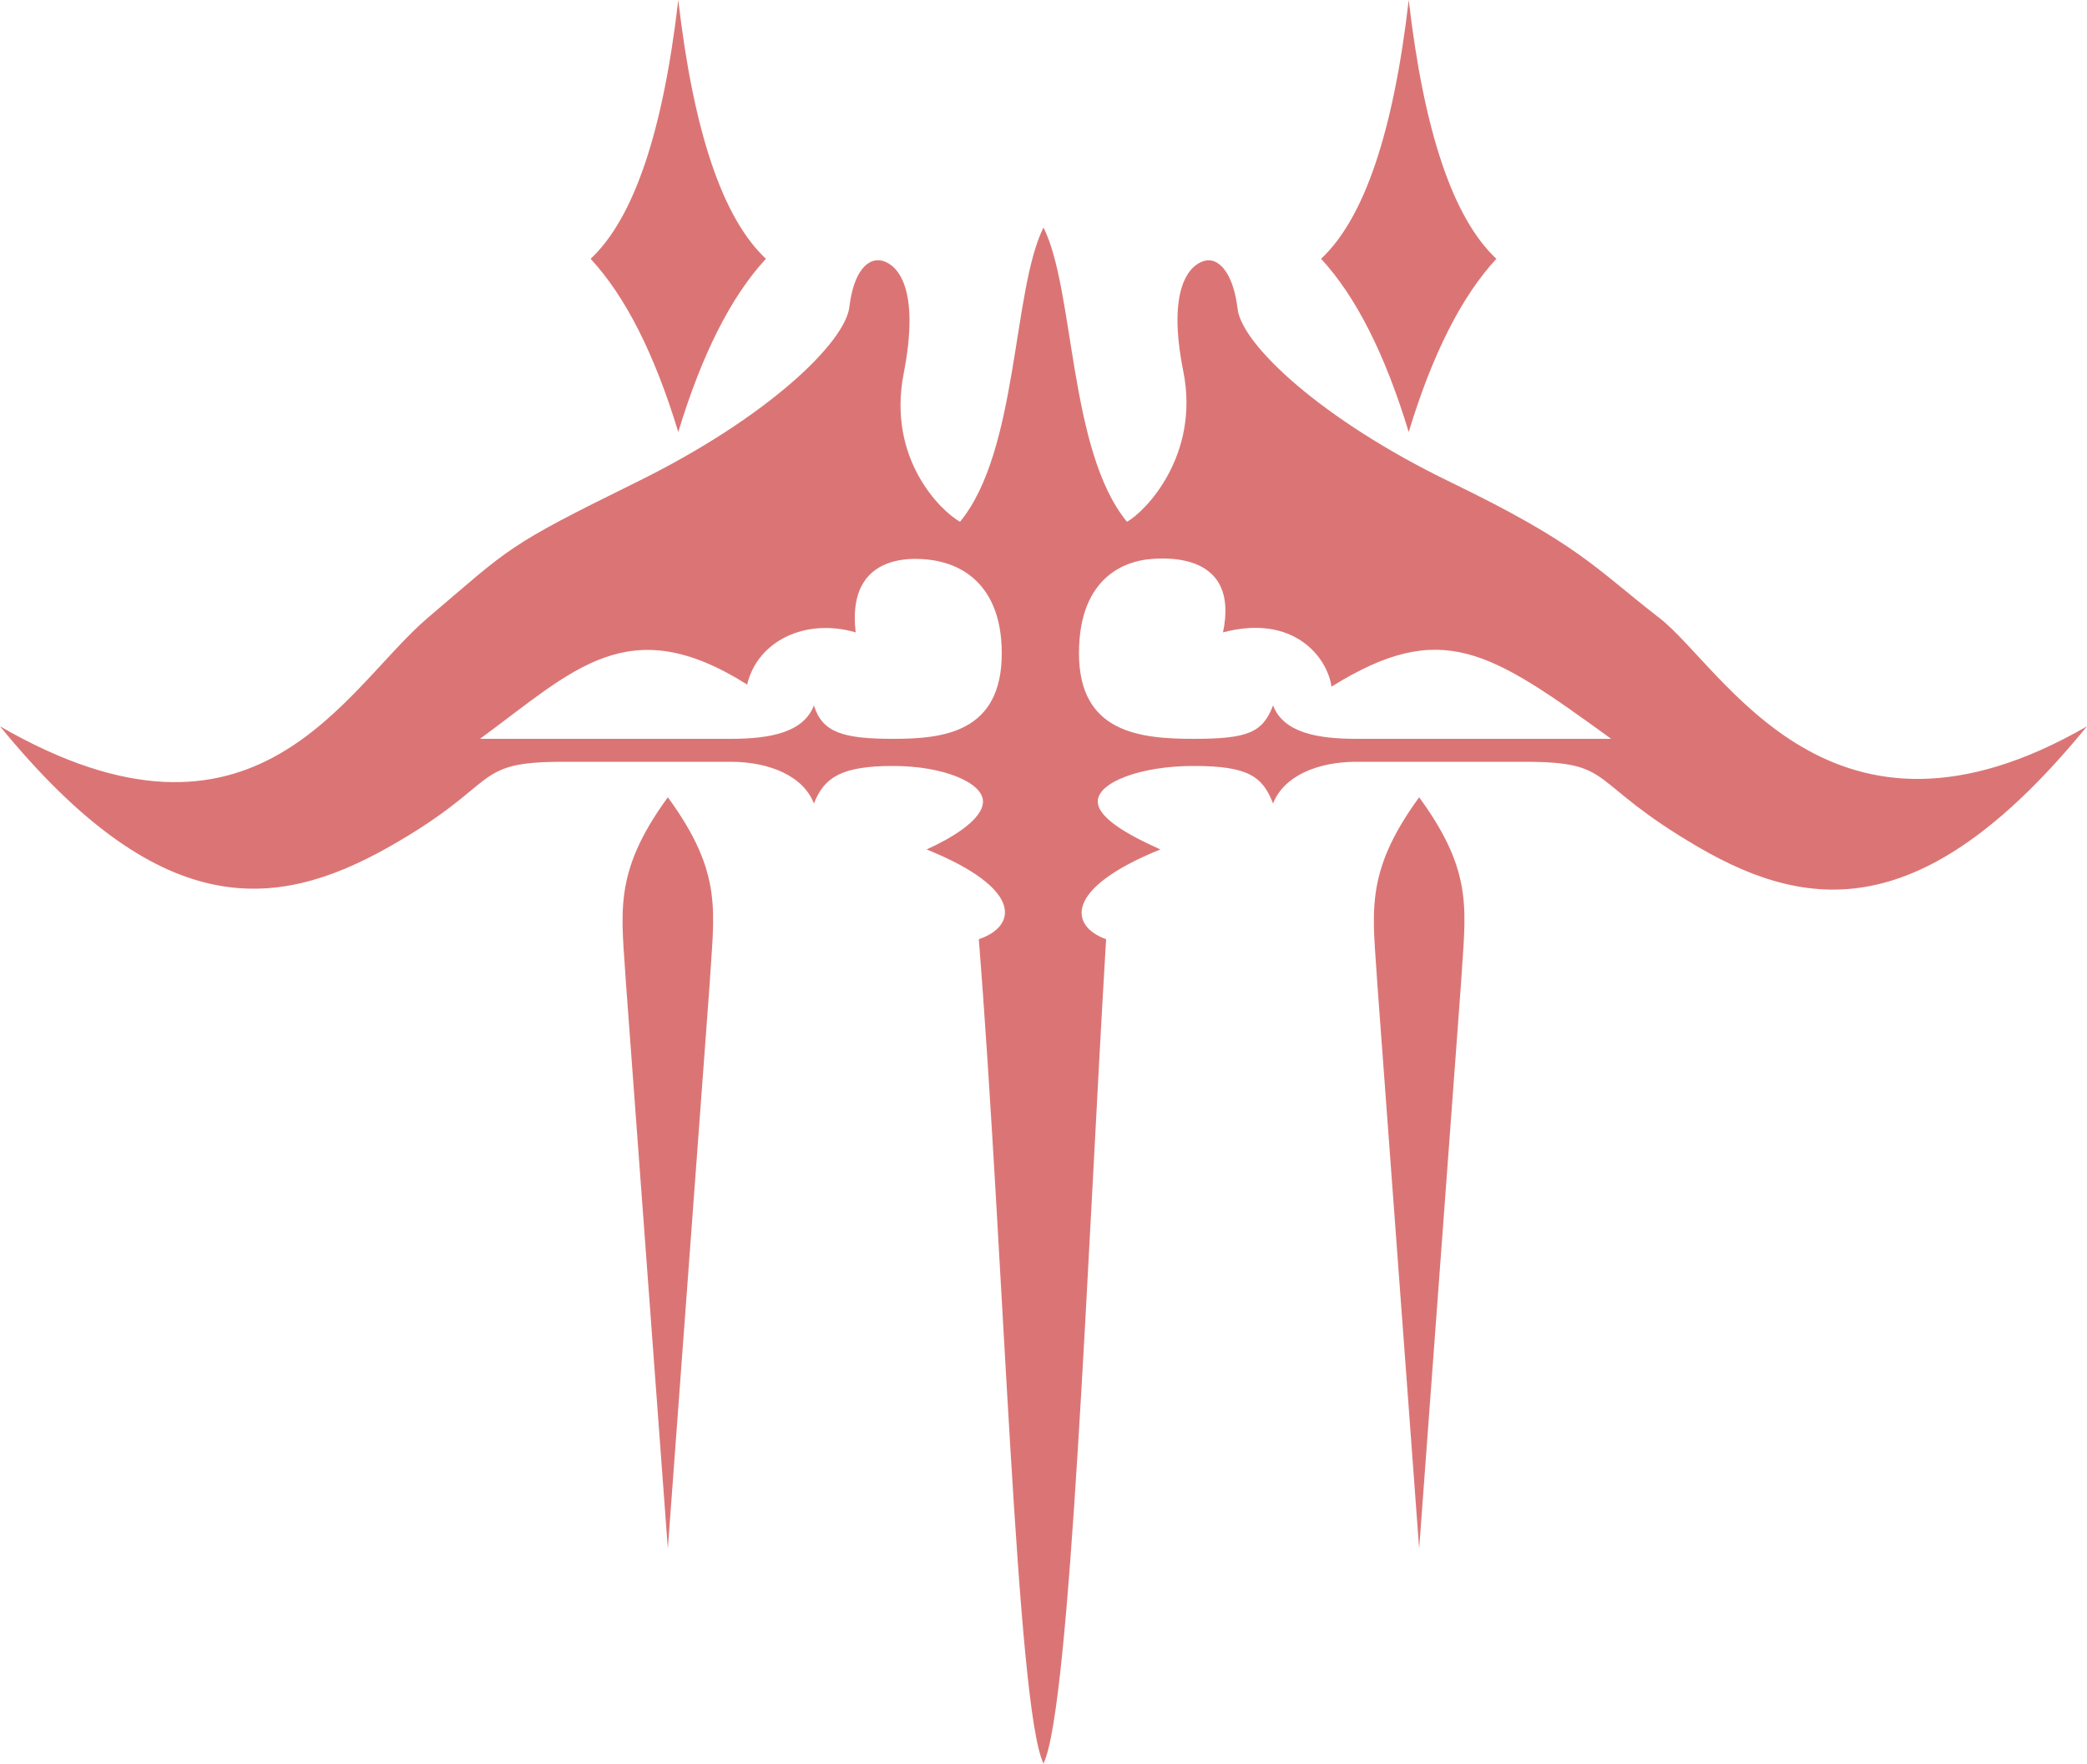
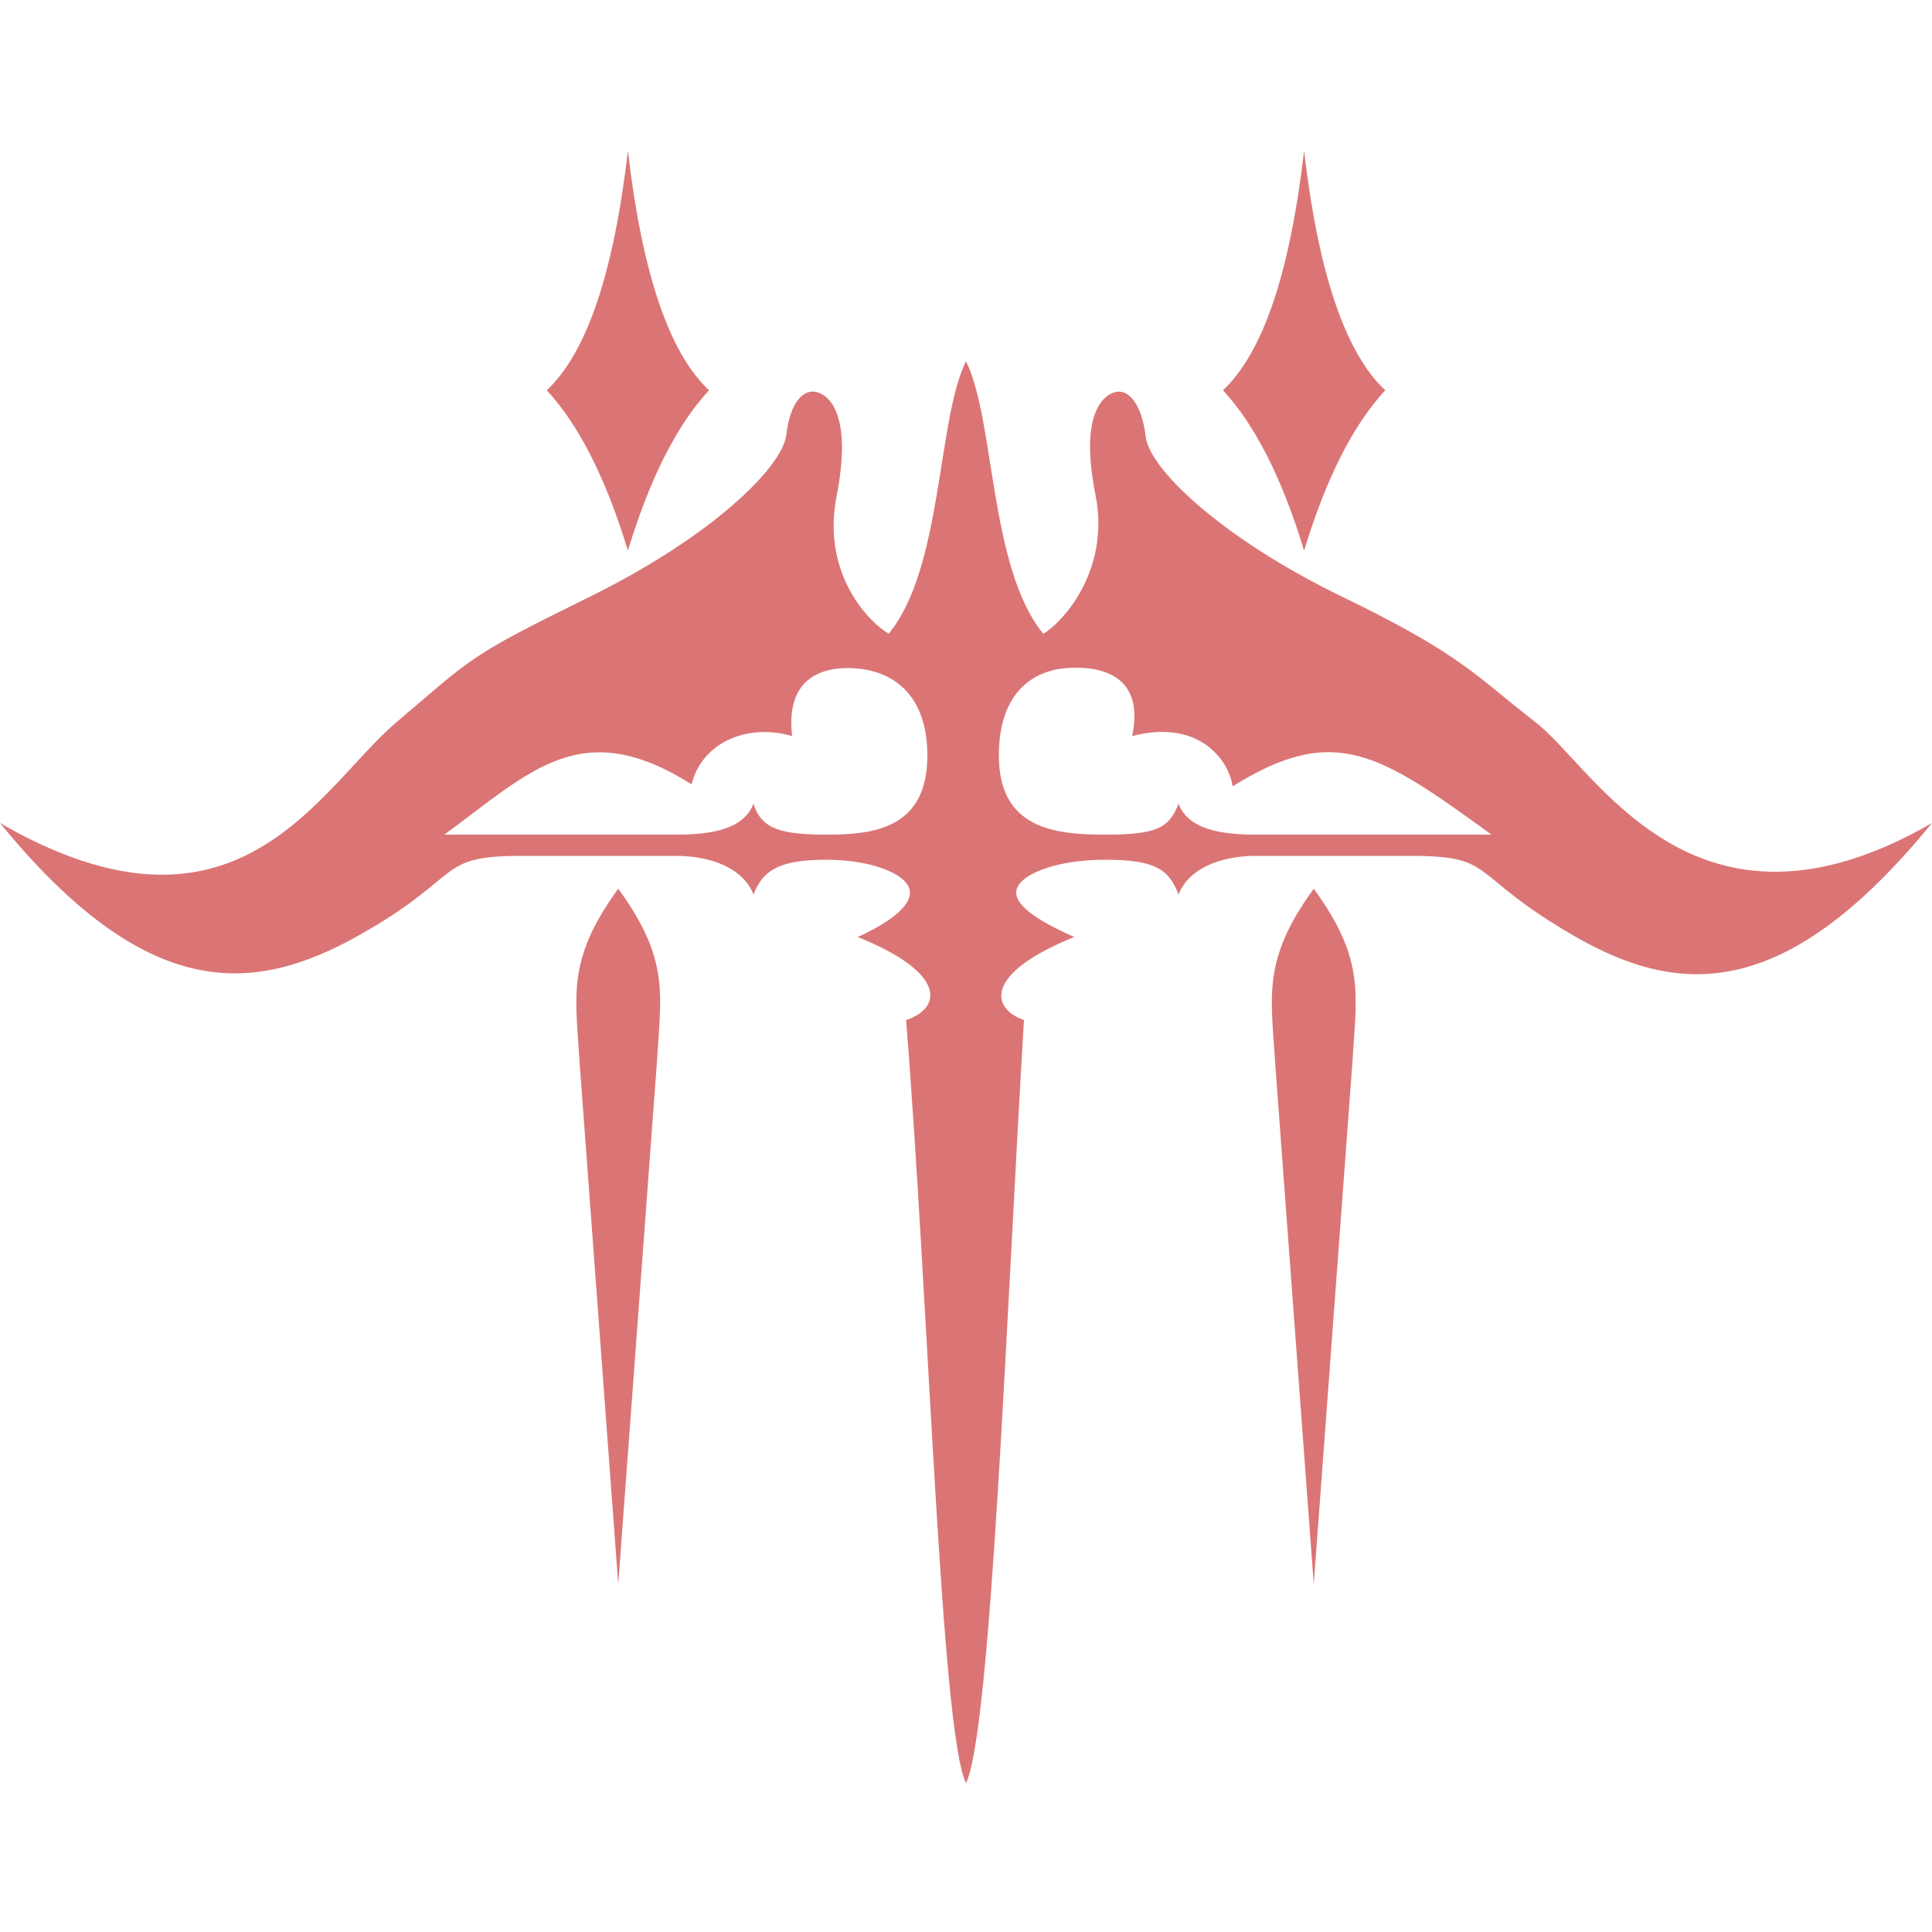
- <svg xmlns="http://www.w3.org/2000/svg" viewBox="0 78 1000 845">
-   <path d="M680 460c-27 37-22 56-20 90l20 270 20-270c2-35 7-53-20-90m0 0c-27 37-22 56-20 90l20 270 20-270c2-35 7-53-20-90m-360 0c-27 37-22 56-20 90l20 270 20-270c2-35 7-53-20-90m0 0c-27 37-22 56-20 90l20 270 20-270c2-35 7-53-20-90m330-28c-19 0-35-3-40-16-5 13-12 16-38 16s-55-3-55-41 24-44 33-45 44-3 36 35c34-9 50 12 52 26 53-33 76-17 134 25Zm-420 0c45-33 71-62 128-26 5-21 28-32 52-25-5-43 36-35 40-34s30 6 30 44-28 41-52 41-34-3-38-16c-5 13-21 16-40 16ZM0 426c76 93 131 89 186 58s39-41 84-41h80c19 0 35 7 40 20 5-13 14-18 38-18s43 8 43 17-16 18-27 23c47 19 43 37 25 43 12 151 18 368 31 395 13-27 21-245 30-395-17-6-21-24 26-43-11-5-30-14-30-23s20-17 46-17 33 5 38 18c5-13 21-20 40-20h80c45 0 29 9 84 41s110 35 186-58c-123 71-174-28-205-52s-38-35-100-65-100-66-102-83-9-25-16-23-18 13-10 53-18 67-27 72c-28-34-25-111-40-141-15 30-12 107-40 141-9-5-35-30-27-71s-3-52-10-54-14 5-16 22-39 53-102 84-60 31-100 65S123 497 0 426M675 78q-11 95-42 124 25 27 42 83 17-56 42-83-31-29-42-124M325 78q-11 95-42 124 25 27 42 83 17-56 42-83-31-29-42-124" fill="#DB7575" />
+ <svg xmlns="http://www.w3.org/2000/svg" viewBox="0 0 1000 1000">
+   <path d="M680 460c-27 37-22 56-20 90l20 270 20-270c2-35 7-53-20-90m-360 0c-27 37-22 56-20 90l20 270 20-270c2-35 7-53-20-90m330-28c-19 0-35-3-40-16-5 13-12 16-38 16s-55-3-55-41 24-44 33-45 44-3 36 35c34-9 50 12 52 26 53-33 76-17 134 25Zm-420 0c45-33 71-62 128-26 5-21 28-32 52-25-5-43 36-35 40-34s30 6 30 44-28 41-52 41-34-3-38-16c-5 13-21 16-40 16ZM0 426c76 93 131 89 186 58s39-41 84-41h80c19 0 35 7 40 20 5-13 14-18 38-18s43 8 43 17-16 18-27 23c47 19 43 37 25 43 12 151 18 368 31 395 13-27 21-245 30-395-17-6-21-24 26-43-11-5-30-14-30-23s20-17 46-17 33 5 38 18c5-13 21-20 40-20h80c45 0 29 9 84 41s110 35 186-58c-123 71-174-28-205-52s-38-35-100-65-100-66-102-83-9-25-16-23-18 13-10 53-18 67-27 72c-28-34-25-111-40-141-15 30-12 107-40 141-9-5-35-30-27-71s-3-52-10-54-14 5-16 22-39 53-102 84-60 31-100 65S123 497 0 426M675 78q-11 95-42 124 25 27 42 83 17-56 42-83-31-29-42-124M325 78q-11 95-42 124 25 27 42 83 17-56 42-83-31-29-42-124" fill="#DB7575" />
</svg>
